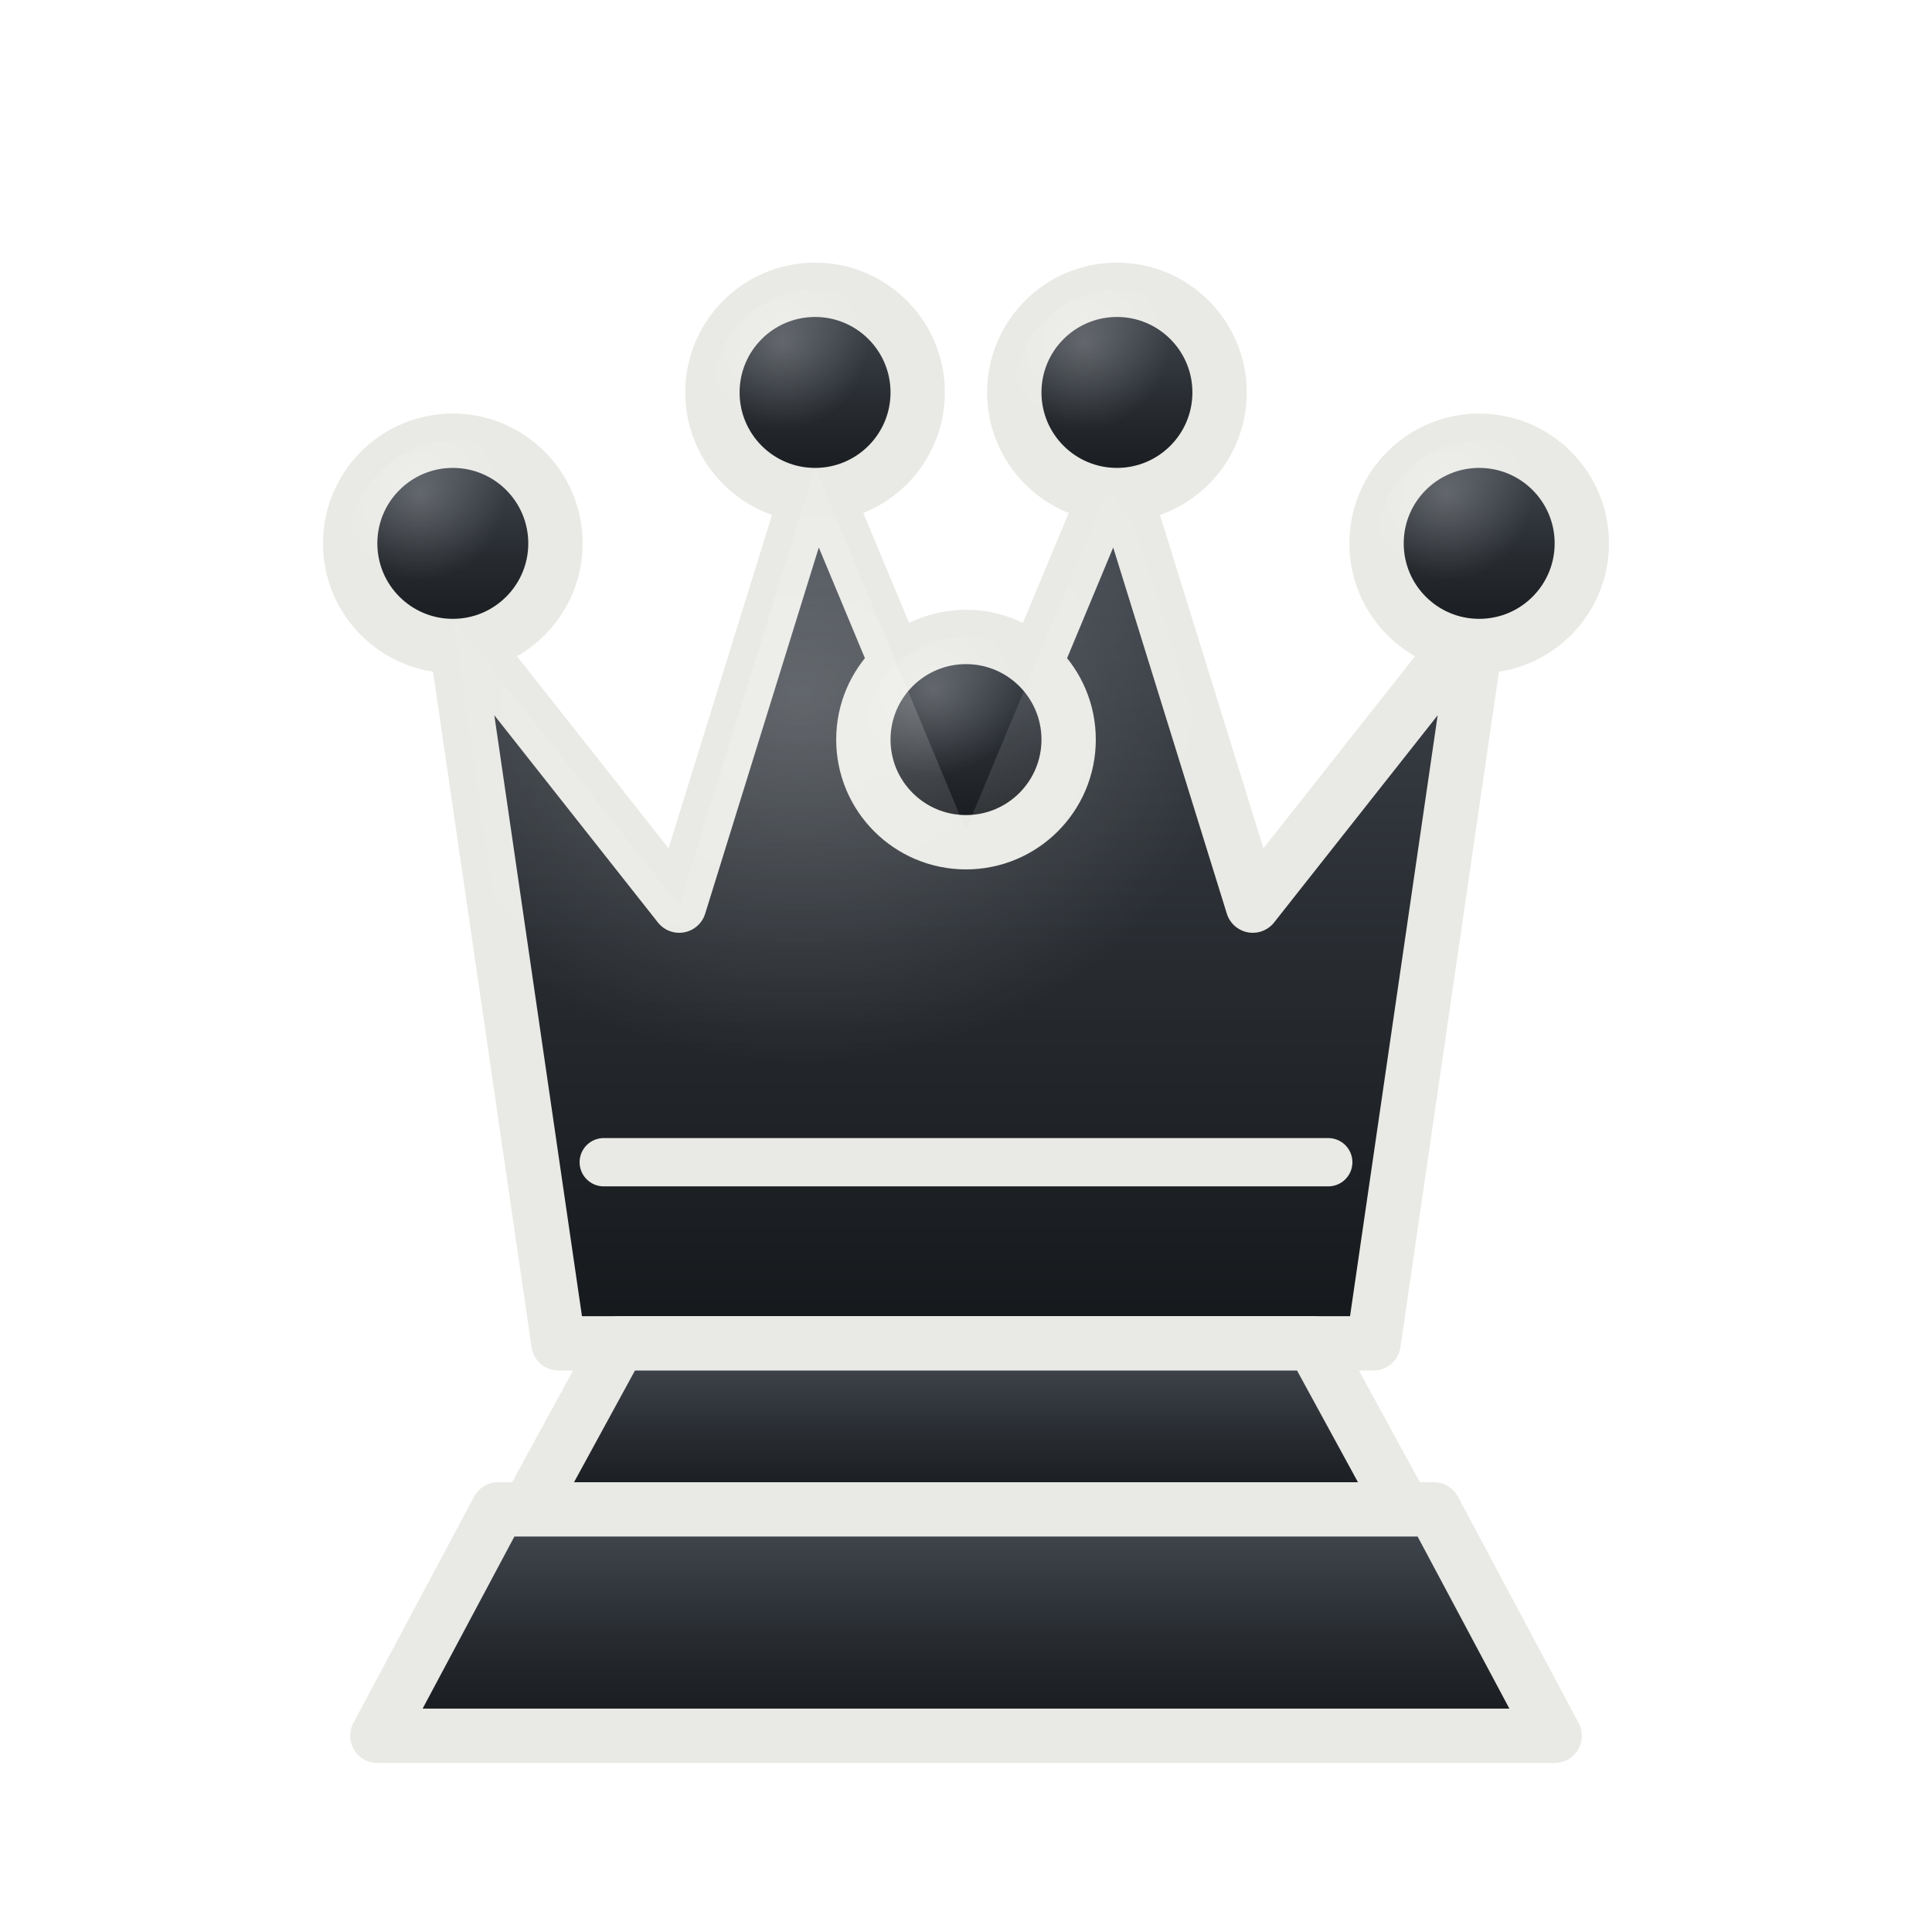
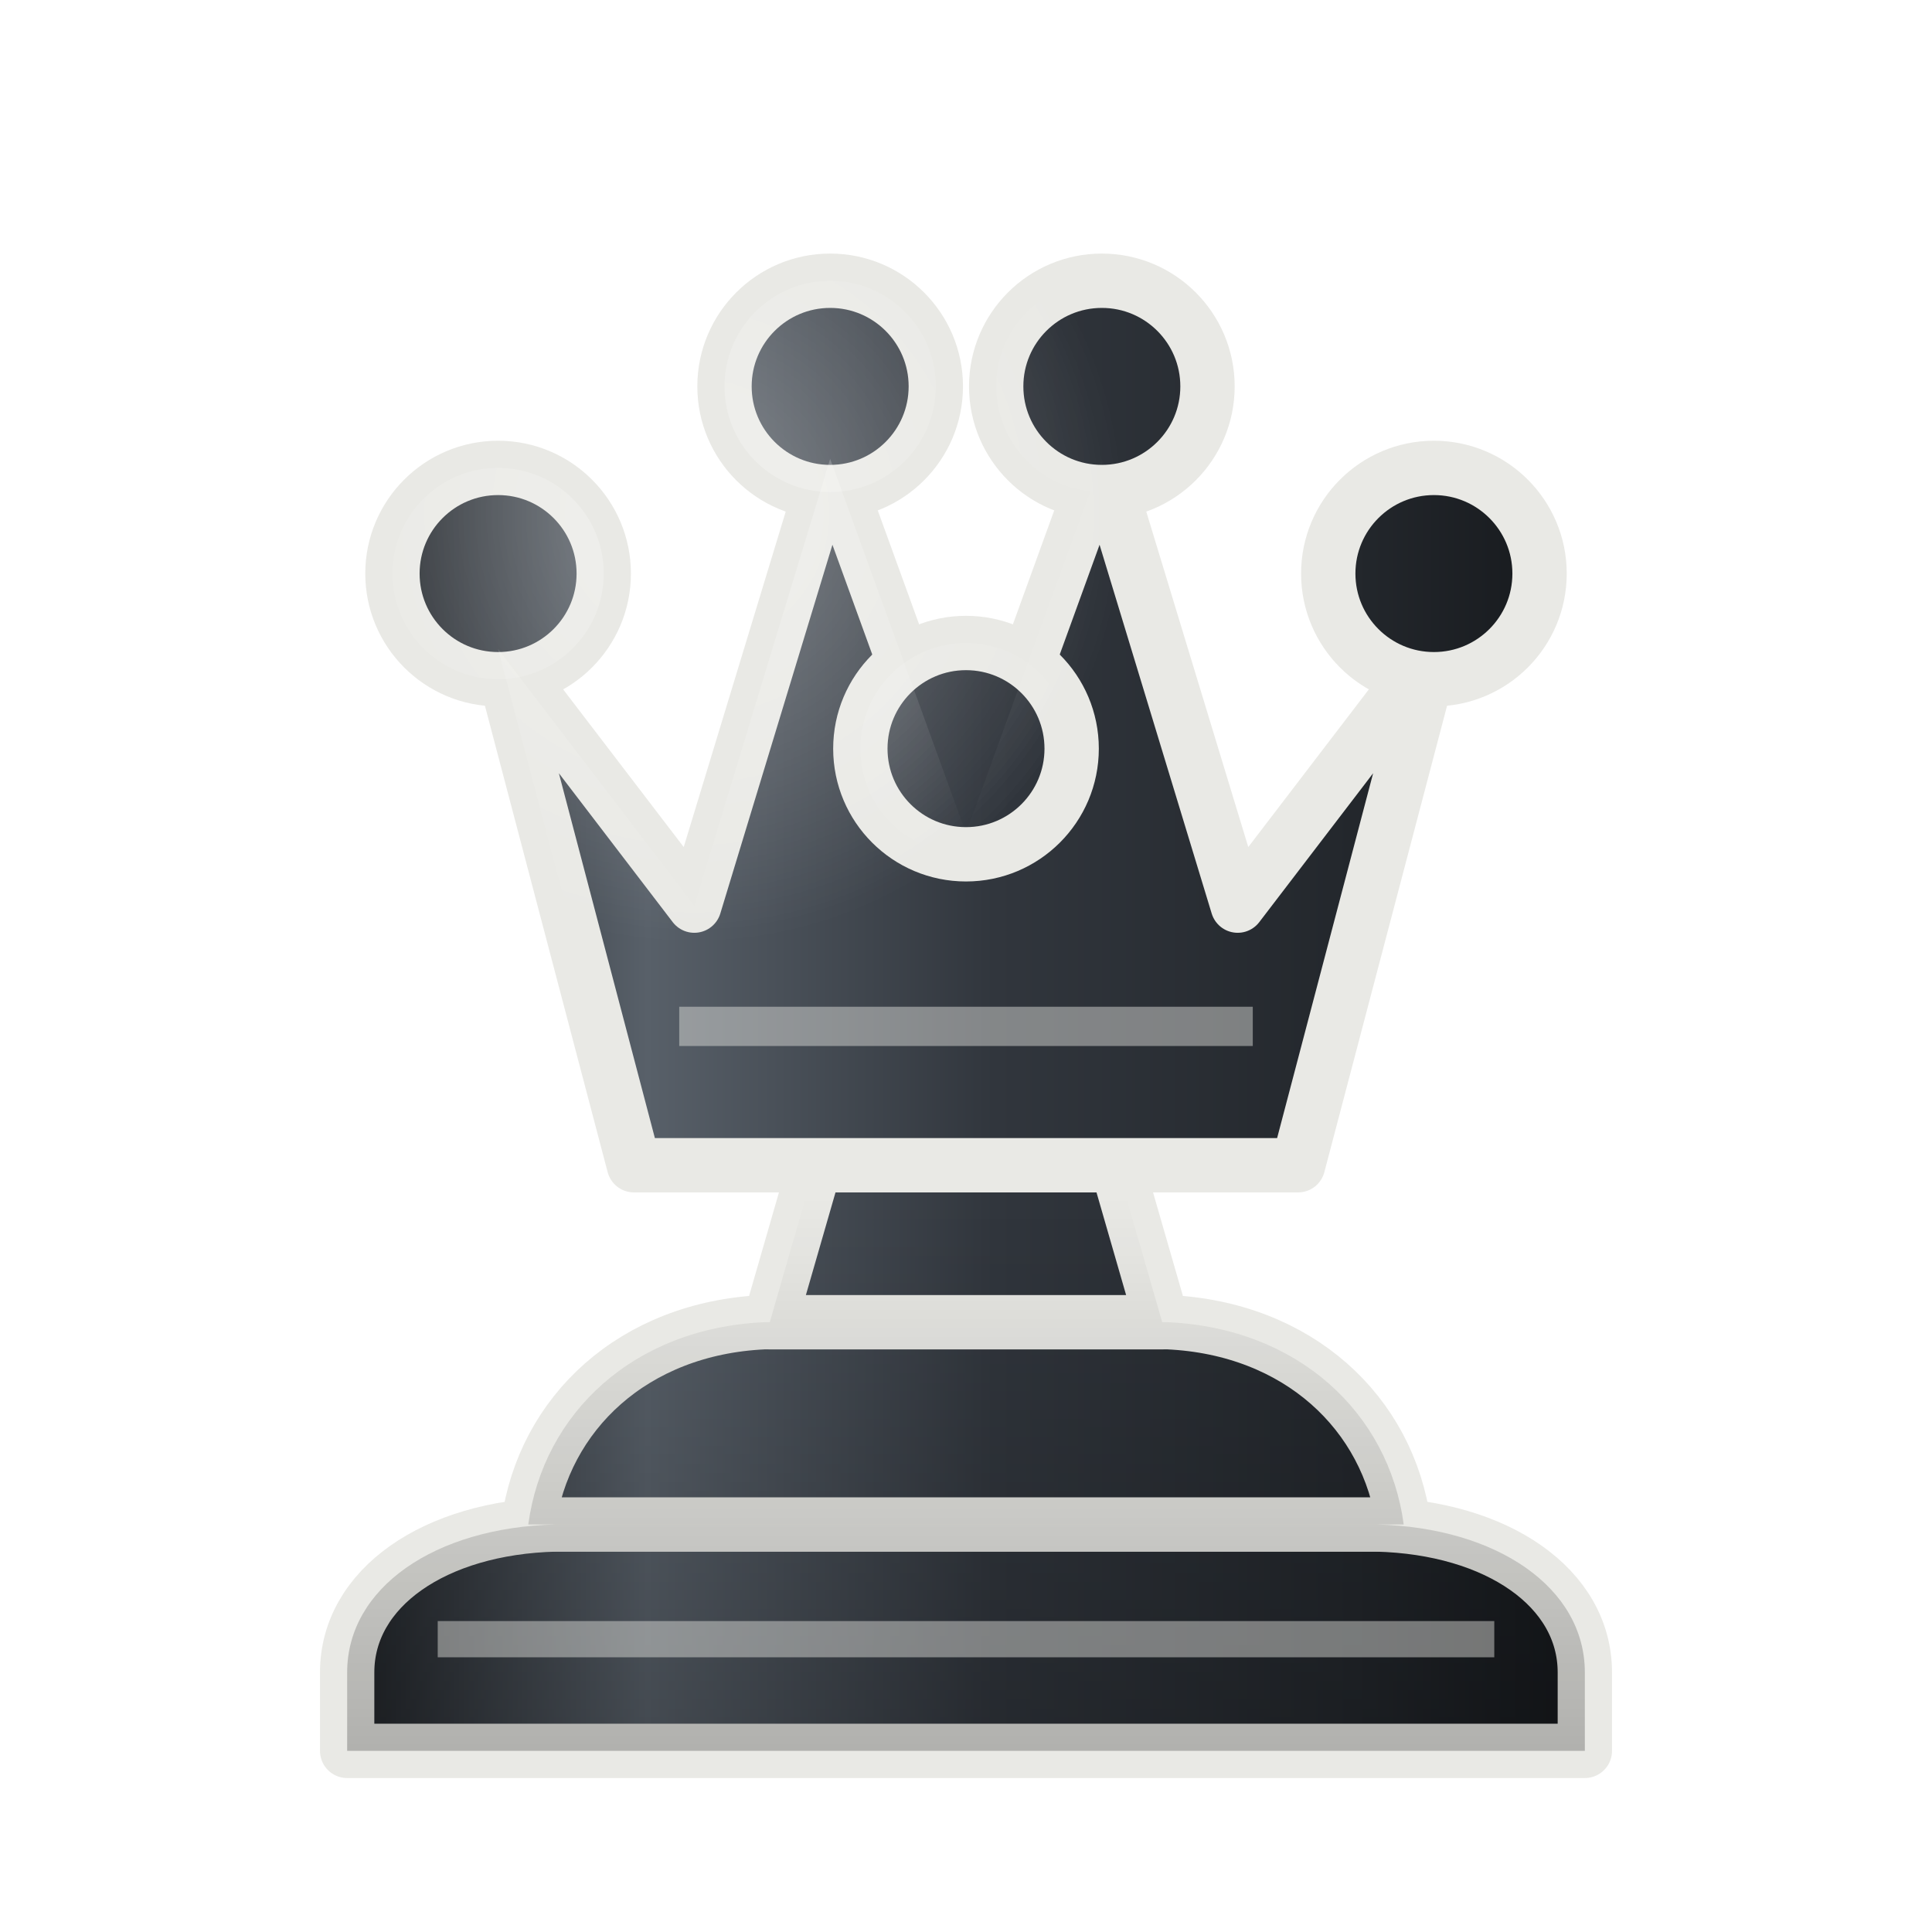
<svg xmlns="http://www.w3.org/2000/svg" width="64" height="64" viewBox="0 0 64 64">
  <defs>
-     <linearGradient id="body" x1="0" y1="0" x2="0" y2="1">
-       <stop offset="0" stop-color="#454B53" />
-       <stop offset="0.55" stop-color="#282C31" />
-       <stop offset="1" stop-color="#15181B" />
+     <linearGradient id="round" gradientUnits="userSpaceOnUse" x1="9" y1="0" x2="55" y2="0">
+       <stop offset="0" stop-color="#111316" />
+       <stop offset="0.27" stop-color="#586069" />
+       <stop offset="0.52" stop-color="#31363D" />
+       <stop offset="0.78" stop-color="#23272C" />
+       <stop offset="1" stop-color="#111316" />
    </linearGradient>
-     <radialGradient id="sheen" cx="0.34" cy="0.26" r="0.42">
-       <stop offset="0" stop-color="#FFFFFF" stop-opacity="0.22" />
-       <stop offset="1" stop-color="#FFFFFF" stop-opacity="0" />
+     <linearGradient id="ground" gradientUnits="userSpaceOnUse" x1="0" y1="4" x2="0" y2="58">
+       <stop offset="0" stop-color="#000000" stop-opacity="0" />
+       <stop offset="0.66" stop-color="#000000" stop-opacity="0" />
+       <stop offset="1" stop-color="#000000" stop-opacity="0.24" />
+     </linearGradient>
+     <radialGradient id="spec" gradientUnits="userSpaceOnUse" cx="23" cy="17" r="19">
+       <stop offset="0" stop-color="#FFFFFF" stop-opacity="0.30" />
+       <stop offset="0.75" stop-color="#FFFFFF" stop-opacity="0" />
    </radialGradient>
  </defs>
-   <g fill="url(#body)" stroke="#E9E9E5" stroke-width="1.8" stroke-linejoin="round" stroke-linecap="round">
-     <path d="M 18.5 44.5 L 15 20.5 L 22.5 30 L 27 15.5 L 32 27.5 L 37 15.5 L 41.5 30 L 49 20.5 L 45.5 44.5 Z" />
-     <circle cx="15" cy="18" r="3.4" />
-     <circle cx="27" cy="13" r="3.4" />
-     <circle cx="32" cy="24.5" r="3.4" />
-     <circle cx="37" cy="13" r="3.4" />
-     <circle cx="49" cy="18" r="3.4" />
-     <path d="M 20 38.5 L 44 38.5" stroke-width="1.6" fill="none" />
-     <path d="M 17.5 50 L 46.5 50 L 43.5 44.5 L 20.5 44.5 Z" />
-     <path d="M 12.5 57.5 L 51.5 57.5 L 47.5 50 L 16.5 50 Z" />
+   <g fill="url(#round)" stroke="#E9E9E5" stroke-width="1.8" stroke-linejoin="round" stroke-linecap="round">
+     <path d="M 11.5 58 L 52.5 58 L 52.5 55.4 C 52.5 52.6 49.6 50.6 45.6 50.5 L 18.4 50.5 C 14.4 50.6 11.5 52.6 11.5 55.4 Z" />
+     <path d="M 17.5 50.5 C 18 46.8 21 44 25.3 43.8 L 38.7 43.8 C 43 44 46 46.8 46.5 50.5 Z" />
+     <path d="M 25.5 43.8 L 38.5 43.8 L 37 38.6 L 27 38.6 Z" />
+     <path d="M 21 38.6 L 16.5 21.5 L 23 30 L 27.5 15.2 L 32 27.6 L 36.5 15.2 L 41 30 L 47.5 21.5 L 43 38.6 Z" />
+     <circle cx="16.5" cy="19" r="3.5" />
+     <circle cx="27.5" cy="12.8" r="3.5" />
+     <circle cx="32" cy="24.8" r="3.5" />
+     <circle cx="36.5" cy="12.8" r="3.5" />
+     <circle cx="47.5" cy="19" r="3.5" />
  </g>
-   <g fill="url(#sheen)" stroke="none" pointer-events="none">
-     <path d="M 18.5 44.5 L 15 20.5 L 22.5 30 L 27 15.5 L 32 27.5 L 37 15.5 L 41.5 30 L 49 20.5 L 45.5 44.5 Z" />
-     <circle cx="15" cy="18" r="3.4" />
-     <circle cx="27" cy="13" r="3.4" />
-     <circle cx="32" cy="24.5" r="3.4" />
-     <circle cx="37" cy="13" r="3.4" />
-     <circle cx="49" cy="18" r="3.4" />
-     <path d="M 20 38.5 L 44 38.5" />
+   <g fill="url(#ground)" stroke="none">
+     <path d="M 11.5 58 L 52.5 58 L 52.5 55.4 C 52.5 52.6 49.6 50.6 45.6 50.5 L 18.4 50.5 C 14.4 50.6 11.5 52.6 11.5 55.4 Z" />
+     <path d="M 17.5 50.5 C 18 46.8 21 44 25.3 43.8 L 38.7 43.8 C 43 44 46 46.8 46.5 50.5 Z" />
+     <path d="M 25.5 43.8 L 38.5 43.8 L 37 38.6 L 27 38.6 Z" />
+     <path d="M 21 38.6 L 16.5 21.5 L 23 30 L 27.5 15.2 L 32 27.6 L 36.5 15.2 L 41 30 L 47.5 21.5 L 43 38.6 Z" />
+     <circle cx="16.5" cy="19" r="3.5" />
+     <circle cx="27.5" cy="12.8" r="3.5" />
+     <circle cx="32" cy="24.8" r="3.5" />
+     <circle cx="36.5" cy="12.8" r="3.5" />
+     <circle cx="47.5" cy="19" r="3.5" />
+   </g>
+   <g fill="url(#spec)" stroke="none">
+     <path d="M 11.5 58 L 52.5 58 L 52.5 55.4 C 52.5 52.6 49.6 50.6 45.6 50.5 L 18.4 50.5 C 14.4 50.6 11.5 52.6 11.5 55.4 Z" />
+     <path d="M 17.5 50.5 C 18 46.8 21 44 25.3 43.8 L 38.7 43.8 C 43 44 46 46.8 46.5 50.5 Z" />
+     <path d="M 25.5 43.8 L 38.5 43.8 L 37 38.6 L 27 38.6 Z" />
+     <path d="M 21 38.6 L 16.5 21.5 L 23 30 L 27.5 15.2 L 32 27.6 L 36.5 15.2 L 41 30 L 47.5 21.5 L 43 38.6 Z" />
+     <circle cx="16.5" cy="19" r="3.5" />
+     <circle cx="27.5" cy="12.8" r="3.5" />
+     <circle cx="32" cy="24.8" r="3.5" />
+     <circle cx="36.5" cy="12.8" r="3.5" />
+     <circle cx="47.5" cy="19" r="3.5" />
+   </g>
+   <g>
+     <path d="M 14.5 54.3 L 49.5 54.3" stroke="#E9E9E5" stroke-width="1.2" fill="none" opacity="0.45" />
+     <path d="M 22.5 34 L 41.5 34" stroke="#E9E9E5" stroke-width="1.3" fill="none" opacity="0.45" />
  </g>
</svg>
